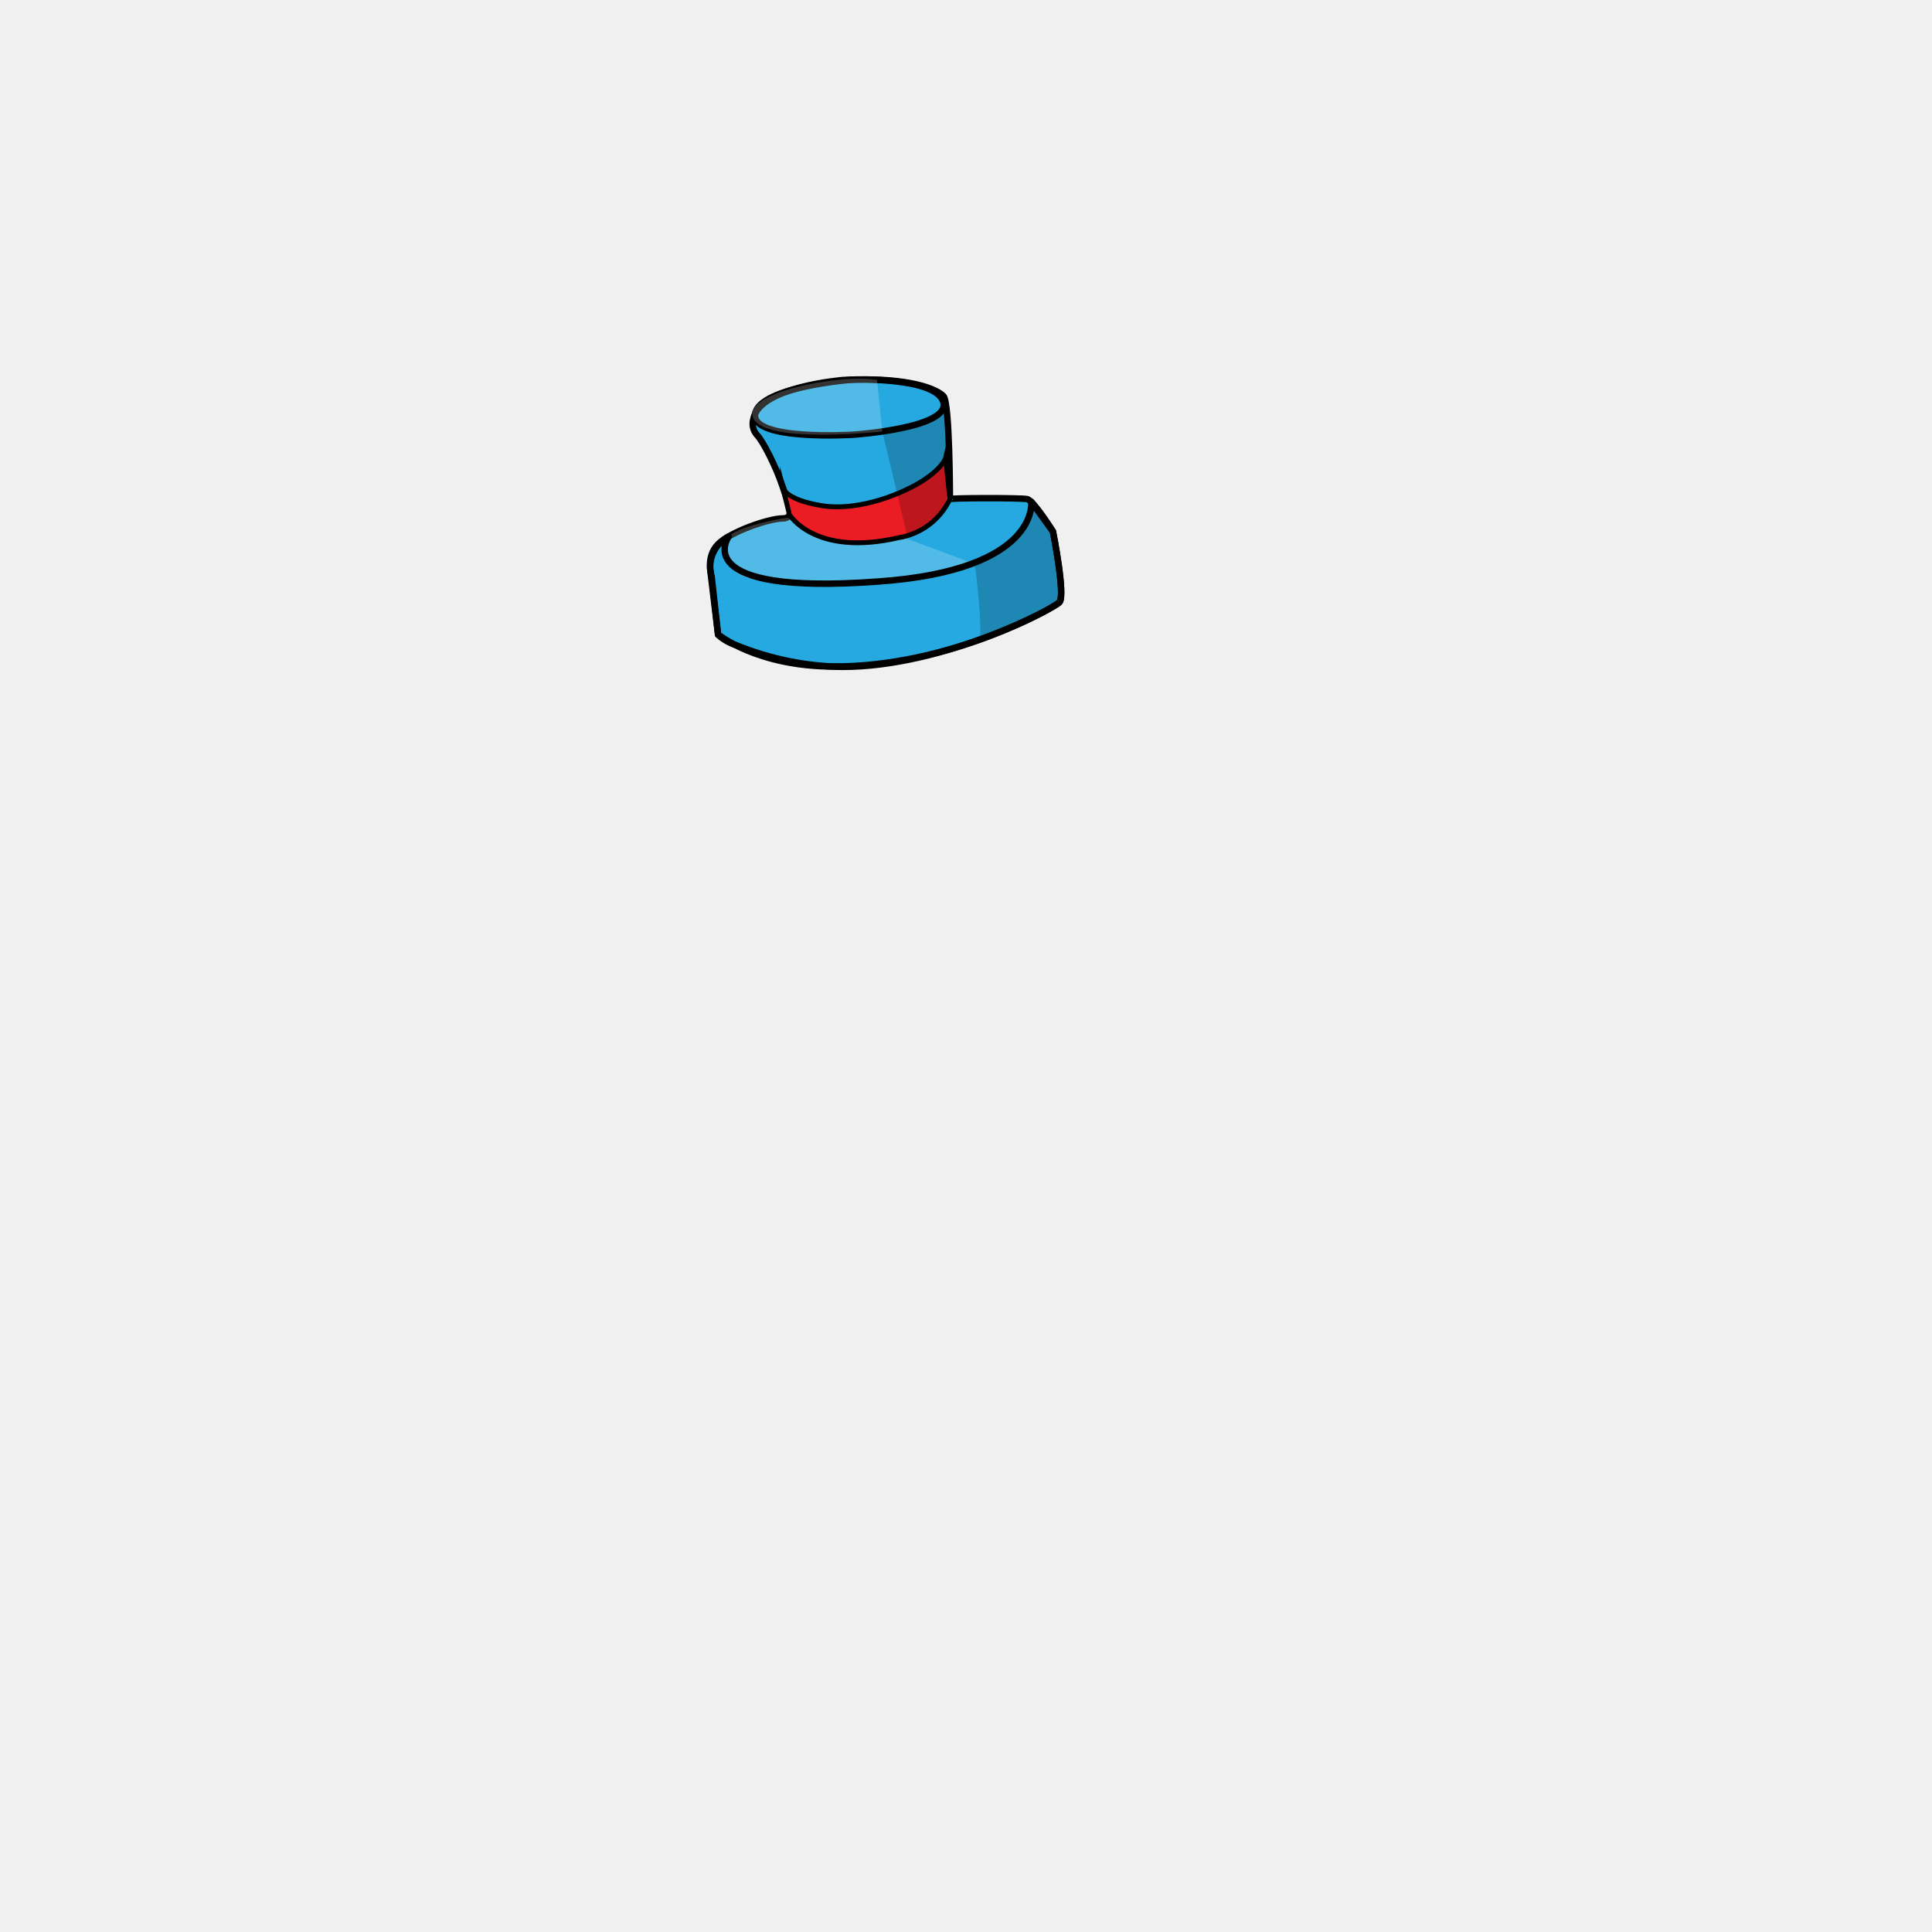
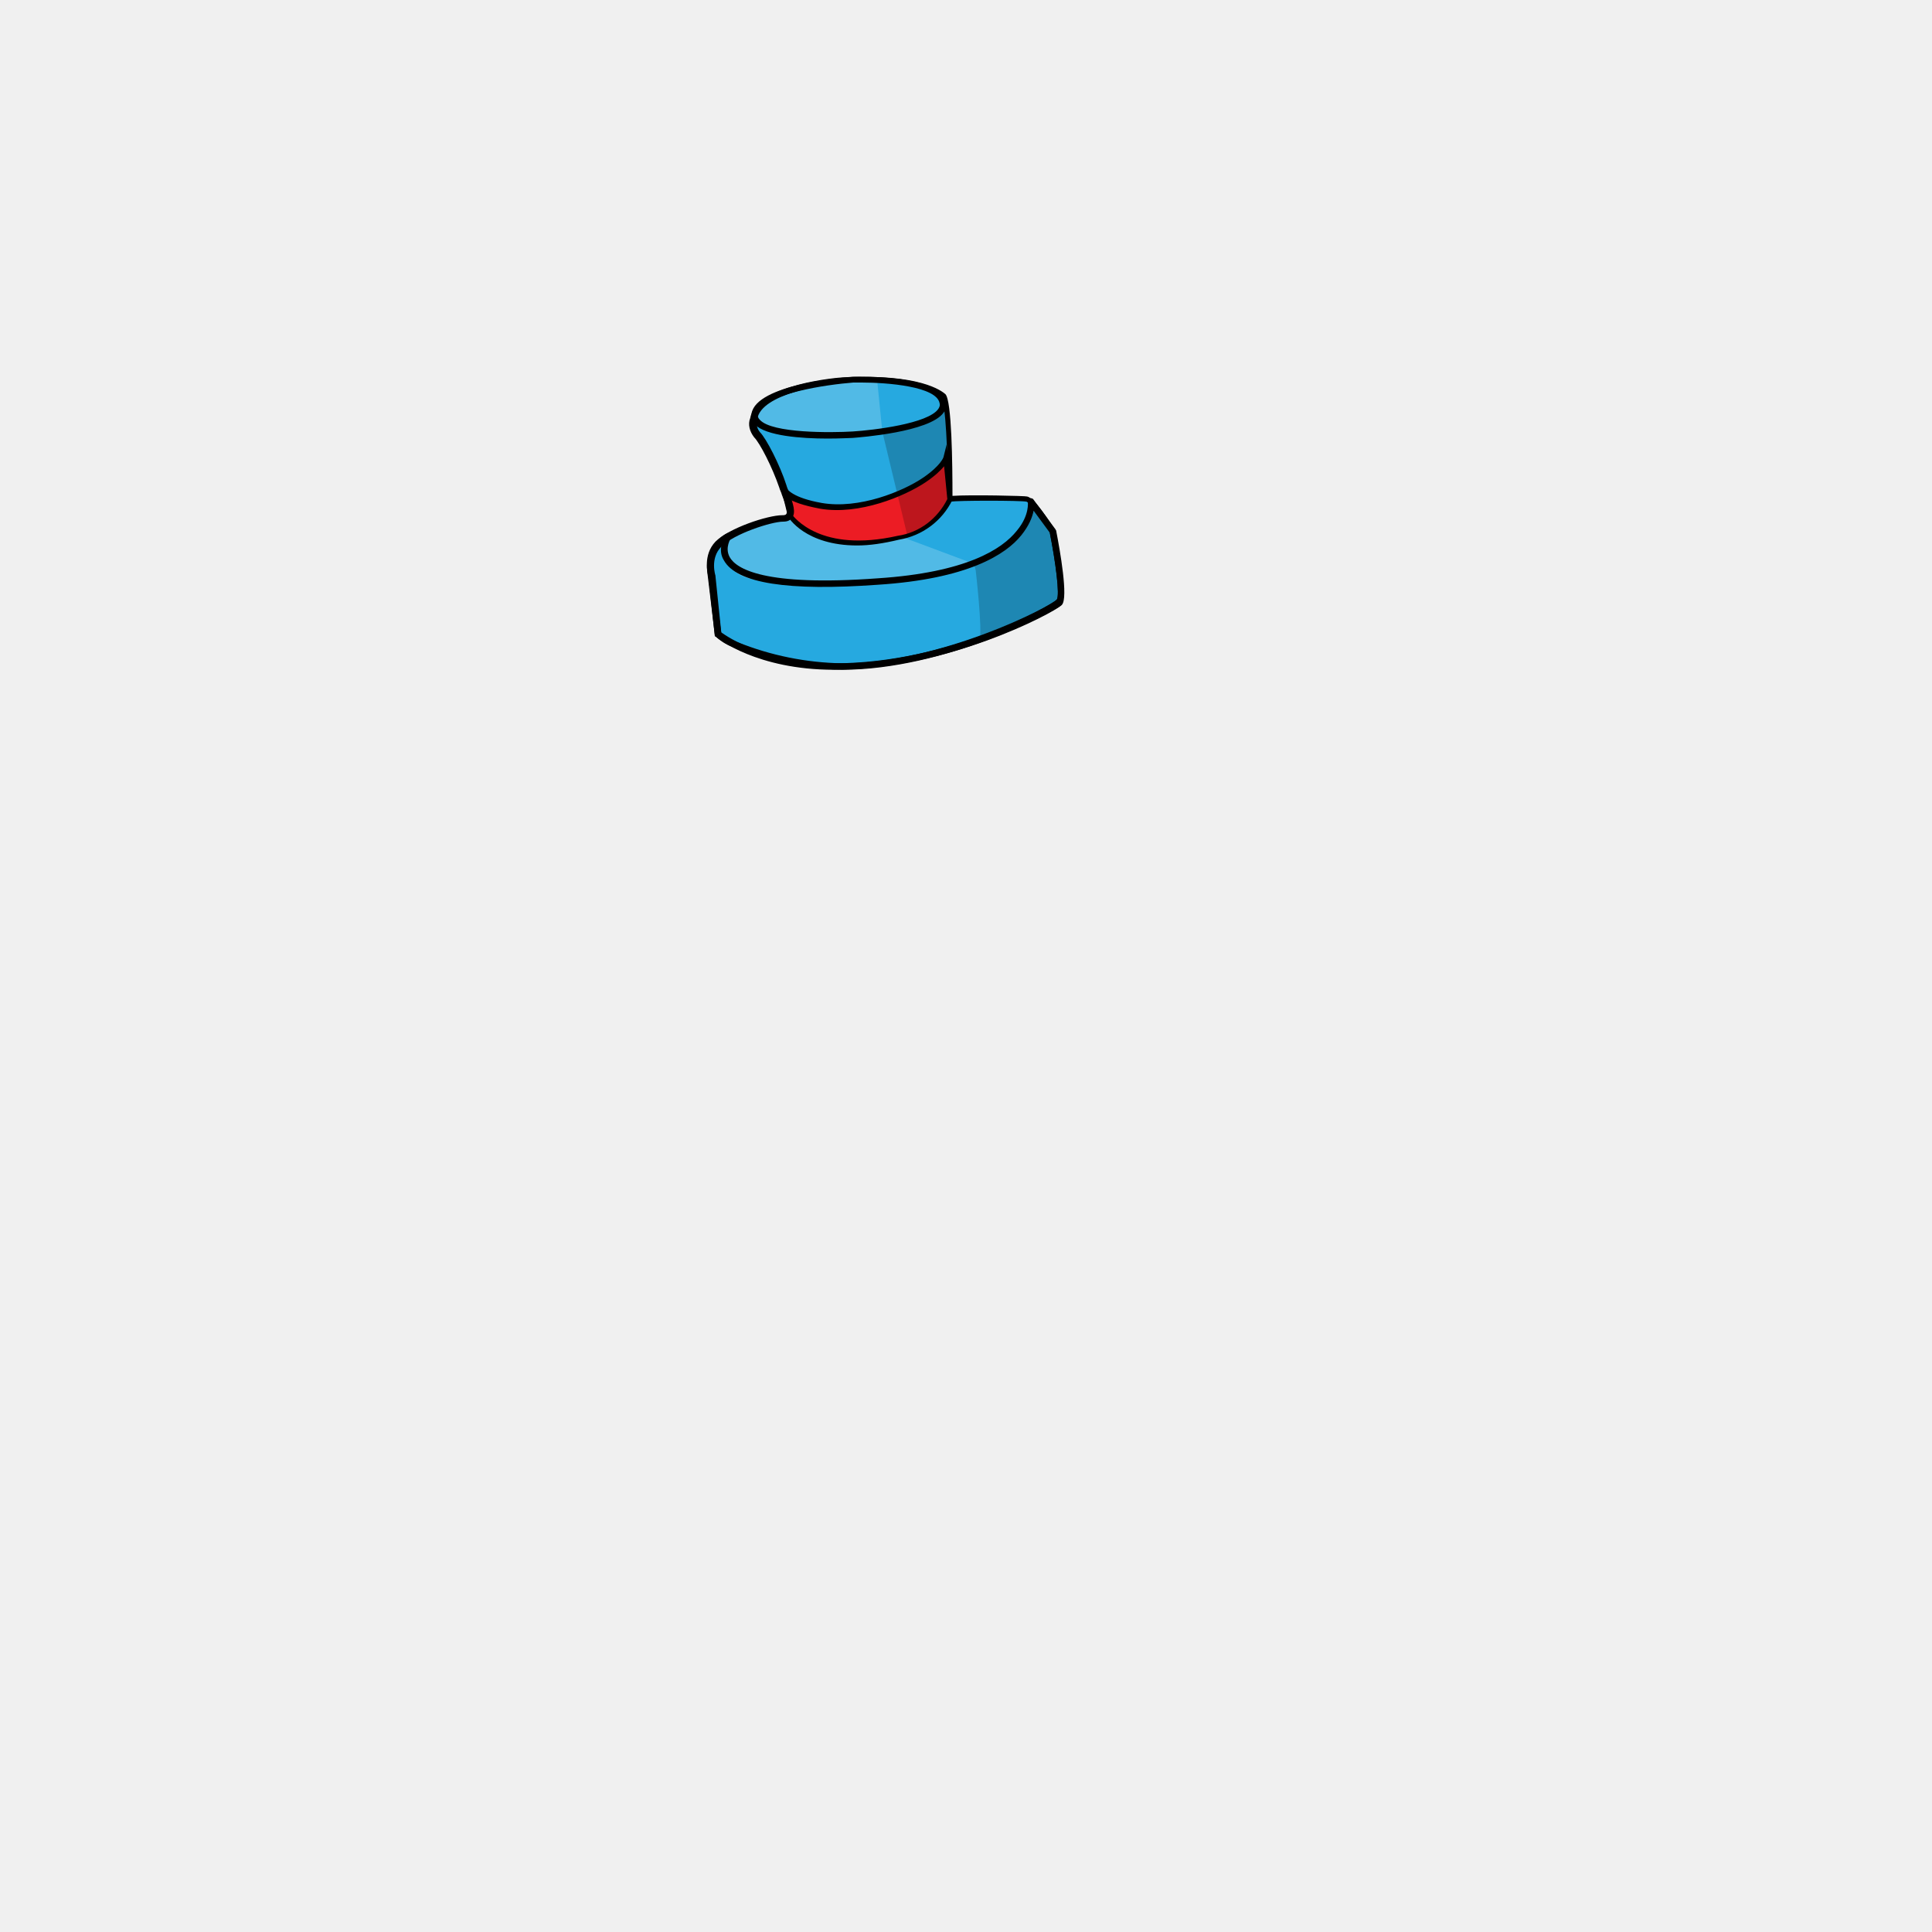
- <svg xmlns="http://www.w3.org/2000/svg" viewBox="0 0 300 300">
-   <defs>
-     <style>.cls-1{fill:#26a9e0;}.cls-2,.cls-4{fill-opacity:0.2;}.cls-3,.cls-6{fill:none;}.cls-3,.cls-5,.cls-6{stroke:#000;}.cls-3,.cls-5{stroke-miterlimit:10;}.cls-4{fill:#fff;}.cls-5{fill:#ec1c24;stroke-width:0.75px;}.cls-6{stroke-linecap:round;stroke-linejoin:round;}</style>
-   </defs>
+ <svg xmlns="http://www.w3.org/2000/svg" version="1.1" id="Layer_1" x="0px" y="0px" viewBox="0 0 300 300" style="enable-background:new 0 0 300 300;" xml:space="preserve">
+   <style type="text/css">
+ 	.st0{fill:#26A9E0;}
+ 	.st1{fill-opacity:0.2;}
+ 	.st2{fill:#FFFFFF;fill-opacity:0.2;}
+ 	.st3{fill:#EC1C24;}
+ </style>
  <g id="accessory-07">
-     <path id="fill_color" data-name="fill color" class="cls-1" d="M131,59s-13,1-14,6a2.62,2.62,0,0,0,.5,2.5c1,1,3,5,4,8s2,5,0,5-8,2-10,4-1,5-1,5l1,9a33.15,33.15,0,0,0,18,5c16.5.5,34-9,35-10s-1-11-1-11c.16-.17-2.84-5.17-4-5-1,.14-12,0-12,0s0-15-1-16S141.5,58.5,131,59Z" />
-     <path class="cls-2" d="M151.5,88.5s1.14,9.54.57,10.77c0,0,12.43-4.77,12.43-5.77s0-9-1-11a27.36,27.36,0,0,0-4-5s1.59,1.44-.21,3.72-5.36,6.31-8.08,6.3Z" />
-     <path class="cls-3" d="M131,59s-13,1-14,6a2.62,2.62,0,0,0,.5,2.5c1,1,3,5,4,8s2,5,0,5-8,2-10,4-1,5-1,5l1,9s6,5,18,5c18,0,34-9,35-10s-1-11-1-11-3-4.79-4-5-12-.18-12,0c0,0,0-15-1-16S141.5,58.5,131,59Z" />
-     <path class="cls-4" d="M121.5,80.5s-7.3,1.22-8.65,3.11.21,5.68,3.93,6.29,12.31,2.13,27-.63l7.42-1.75-10.71-4A38.39,38.39,0,0,0,121.5,80.5Z" />
-     <path class="cls-3" d="M132.5,67.5s15-1,14-5-14-3.56-14-3.56S118,60,117.26,64.25,132.5,67.5,132.5,67.5Z" />
-     <path class="cls-5" d="M121.5,75.5s0,2,6,3,13-2,16-4,3.33-3.41,3.33-3.41l.67,6.41a10.67,10.67,0,0,1-8,6c-13,3-16.91-3.58-16.91-3.58Z" />
-     <path class="cls-2" d="M137,67l3.87,16.18S147,80,147,77s0-13.73,0-13.73S145.09,67,137,67Z" />
-     <path class="cls-4" d="M136.18,59l.82,8s-18,2-20-2S130.36,58,136.18,59Z" />
-     <path class="cls-6" d="M113.16,83.3s-6.66,9.2,23.18,7c25.17-1.75,23.8-12.39,23.8-12.39l3.36,4.64s2,10,1,11-18,10-33.68,10a45.47,45.47,0,0,1-16.46-3.35,7.75,7.75,0,0,1-2.86-1.61l-1.2-10A5.34,5.34,0,0,1,113.16,83.3Z" />
+     <path id="fill_color" class="st0" d="M131,59c0,0-13,1-14,6c-0.3,0.9-0.1,1.8,0.5,2.5c1,1,3,5,4,8s2,5,0,5s-8,2-10,4s-1,5-1,5l1,9   c5.4,3.4,11.6,5.1,18,5c16.5,0.5,34-9,35-10s-1-11-1-11c0.2-0.2-2.8-5.2-4-5c-1,0.1-12,0-12,0s0-15-1-16S141.5,58.5,131,59z" />
+     <path class="st1" d="M151.5,88.5c0,0,1.1,9.5,0.6,10.8c0,0,12.4-4.8,12.4-5.8s0-9-1-11c-1.1-1.8-2.5-3.5-4-5c0,0,1.6,1.4-0.2,3.7   s-5.4,6.3-8.1,6.3L151.5,88.5z" />
+     <path class="st2" d="M121.5,80.5c0,0-7.3,1.2-8.7,3.1s0.2,5.7,3.9,6.3s12.3,2.1,27-0.6l7.4-1.8l-10.7-4   C134.5,80.9,128,79.9,121.5,80.5z" />
+     <g>
+       <path class="st3" d="M121.5,75.5c0,0,0,2,6,3s13-2,16-4s3.3-3.4,3.3-3.4l0.7,6.4c-1.5,3.2-4.5,5.5-8,6c-13,3-16.9-3.6-16.9-3.6    L121.5,75.5z" />
+       <path d="M133.1,84.7c-8,0-10.7-4.3-10.8-4.6l0-0.1l-1-4.1c-0.1-0.2-0.1-0.3-0.1-0.4l-0.3-2.2l1.1,2.3c0.2,0.4,1.1,1.7,5.6,2.5    c5.8,1,12.6-1.8,15.7-3.9c2.8-1.9,3.2-3.2,3.2-3.2l0.5-2l0.9,8.5l0,0.1c-1.6,3.3-4.7,5.6-8.3,6.2C137.1,84.4,135,84.7,133.1,84.7z     M122.9,79.8c0.4,0.5,4.5,6.1,16.5,3.4c3.4-0.5,6.2-2.7,7.7-5.7l-0.5-5.1c-0.5,0.6-1.4,1.5-2.9,2.5c-3.3,2.2-10.3,5.1-16.3,4.1    c-2.7-0.5-4.3-1.1-5.2-1.7L122.9,79.8z" />
+     </g>
+     <path class="st1" d="M137,67l3.9,16.2c0,0,6.5-3.3,6.3-6.2c-0.2-3.1-0.1-13.7-0.1-13.7S145.1,67,137,67z" />
+     <path class="st2" d="M136.2,59l0.8,8c0,0-18,2-20-2S130.4,58,136.2,59z" />
+     <path d="M130.8,104c-5.7-0.1-11.3-1.2-16.6-3.4c-1.1-0.3-2.1-0.9-3-1.7c-0.1-0.1-0.1-0.2-0.2-0.3l-1.2-10c-0.2-2.4,1-4.7,3.1-5.8   c0.2-0.1,0.5-0.1,0.6,0.1c0.2,0.2,0.2,0.4,0,0.6c0,0.1-1,1.5-0.2,3c1,1.8,5.3,4.6,23,3.3c13.7-0.9,19.3-4.5,21.6-7.4   c2-2.4,1.7-4.4,1.7-4.5c0-0.2,0.1-0.4,0.3-0.5c0.2-0.1,0.5,0,0.6,0.2l3.4,4.6c0,0.1,0.1,0.1,0.1,0.2c0.6,3.1,1.9,10.4,0.9,11.5   C163.7,95,146.7,104,130.8,104z M112,98.3c0.7,0.6,1.6,1.1,2.5,1.4c5.2,2.1,10.7,3.2,16.3,3.3c15.3,0,32.3-8.8,33.3-9.9   c0.5-0.7-0.2-5.9-1.1-10.4l-2.5-3.4c-0.2,1-0.7,2.3-1.9,3.8c-2.4,3-8.3,6.8-22.3,7.7c-13.9,1-21.9-0.2-23.9-3.8   c-0.5-0.8-0.5-1.6-0.4-2.3c-0.9,1-1.4,2.4-1.3,3.8L112,98.3z" />
+     <path d="M128.5,68.1c-4,0-9.6-0.4-11.3-2.2c-0.4-0.5-0.6-1.1-0.5-1.7c0.8-4.5,14.2-5.6,15.7-5.7c1.4,0,13.5-0.3,14.5,3.9   c0.2,0.6,0,1.2-0.4,1.7c-2.2,3-12.9,3.8-14.1,3.9h0C132.1,68,130.5,68.1,128.5,68.1z M133.8,59.4c-0.5,0-0.9,0-1.3,0   c-3.9,0.3-14.2,1.7-14.8,4.9c-0.1,0.3,0,0.6,0.3,0.9c1.9,2.1,11.1,2,14.4,1.8c3.2-0.2,11.7-1.2,13.3-3.5c0.2-0.3,0.3-0.6,0.2-0.9   C145.4,60,137.8,59.4,133.8,59.4z" />
+     <path d="M129.5,104c-12,0-18.1-4.9-18.3-5.1l-0.2-0.1l-1-9.2c-0.1-0.5-0.9-3.4,1.1-5.5c2.1-2.1,8.1-4.1,10.4-4.1   c0.2,0,0.5,0,0.6-0.2c0.3-0.4-0.2-1.7-0.7-3c-0.1-0.4-0.3-0.7-0.4-1.1c-1.1-3.2-3-6.9-3.9-7.8c-0.7-0.9-1-2-0.6-3   c1-5.3,13.9-6.3,14.4-6.3l0,0c12-0.6,15.3,2.1,15.9,2.6c1,1,1.1,11,1.1,15.8c2.8-0.2,11.5,0,11.6,0.1c1.1,0.2,3.4,3.7,4.3,5.2   l0.1,0.2c0.6,3.1,1.9,10.4,0.9,11.5C163.5,95.2,147.1,104,129.5,104z M112,98.2c1,0.7,6.9,4.8,17.5,4.8c18.2,0,33.9-9.1,34.6-9.9   c0.5-0.7-0.2-5.9-1.1-10.5c-1.4-2.2-3.1-4.5-3.6-4.7c-0.8-0.2-10.9-0.2-11.7,0l-0.1-0.5l-0.4-0.1c0-7.1-0.4-14.8-1-15.6   c-0.3-0.3-3.3-2.9-15.1-2.3c-3.5,0.3-12.8,1.8-13.5,5.6c-0.2,0.8-0.1,1.5,0.4,2.1c1,1,3.1,5.1,4.1,8.2c0.1,0.4,0.3,0.8,0.4,1.1   c0.7,1.9,1.1,3.2,0.5,4c-0.3,0.4-0.7,0.6-1.4,0.6c-1.8,0-7.7,1.9-9.6,3.9c-1.8,1.8-0.9,4.5-0.9,4.5l0,0.1L112,98.2z" />
  </g>
</svg>
